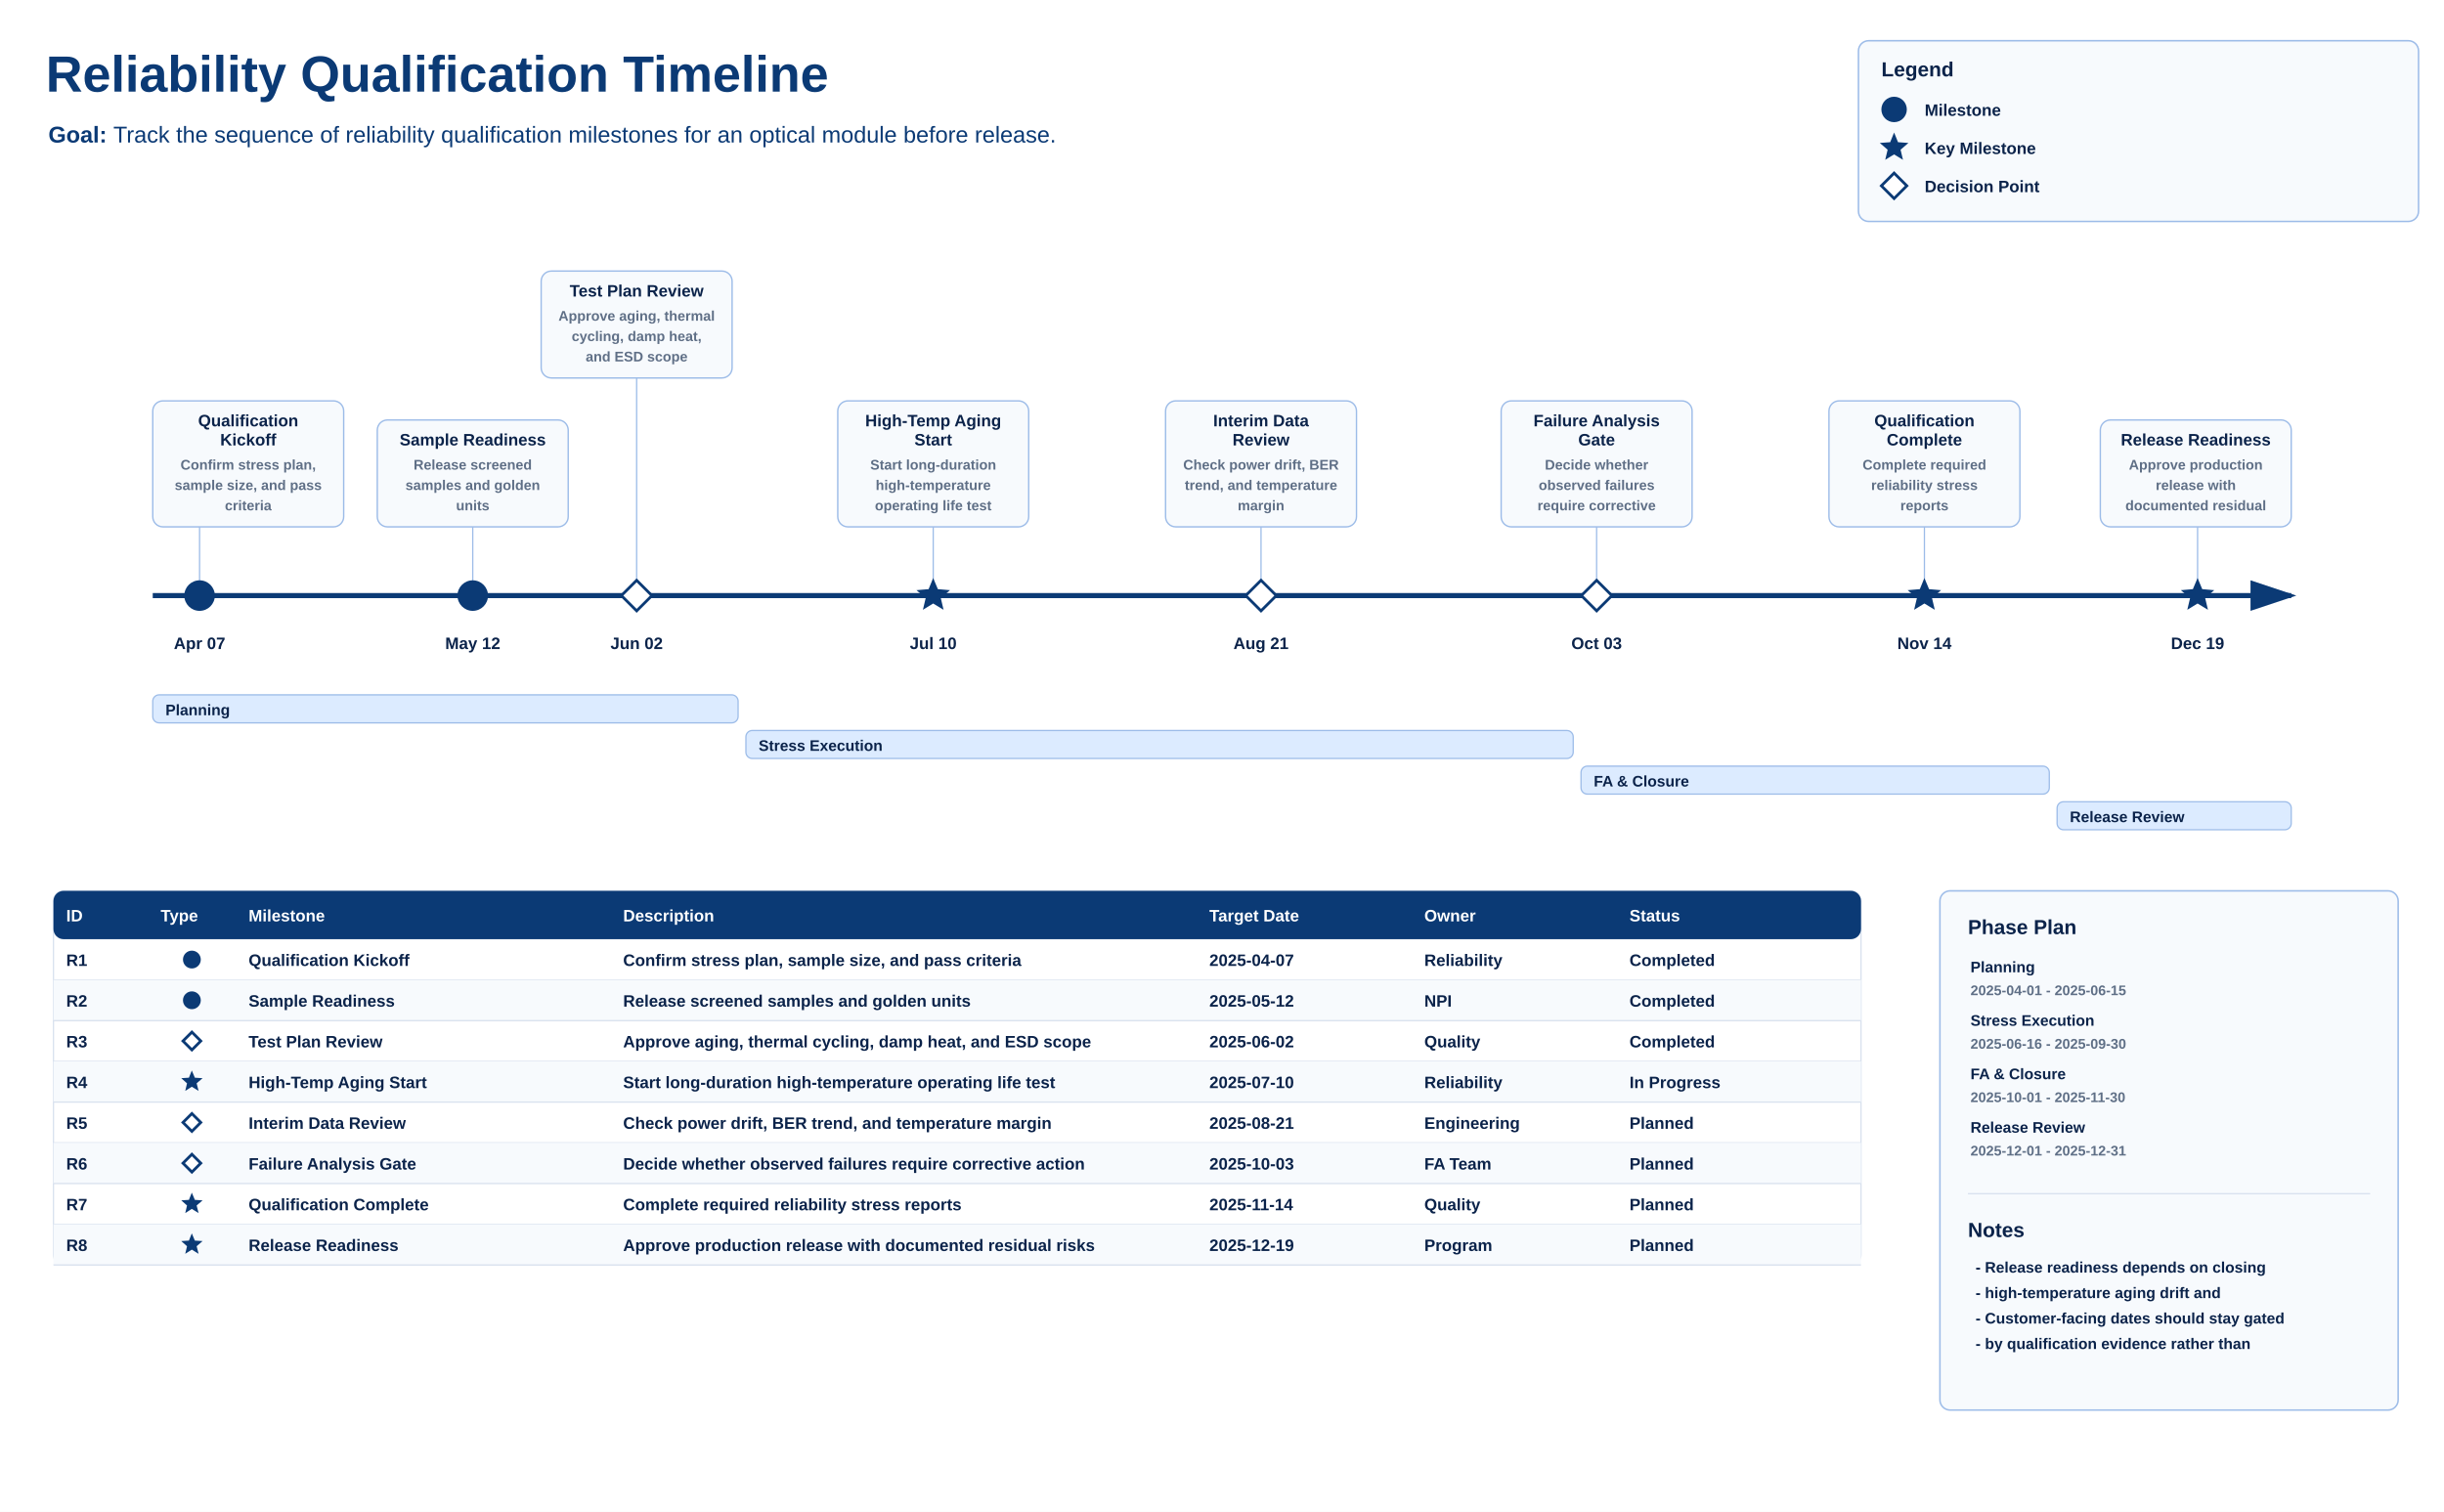
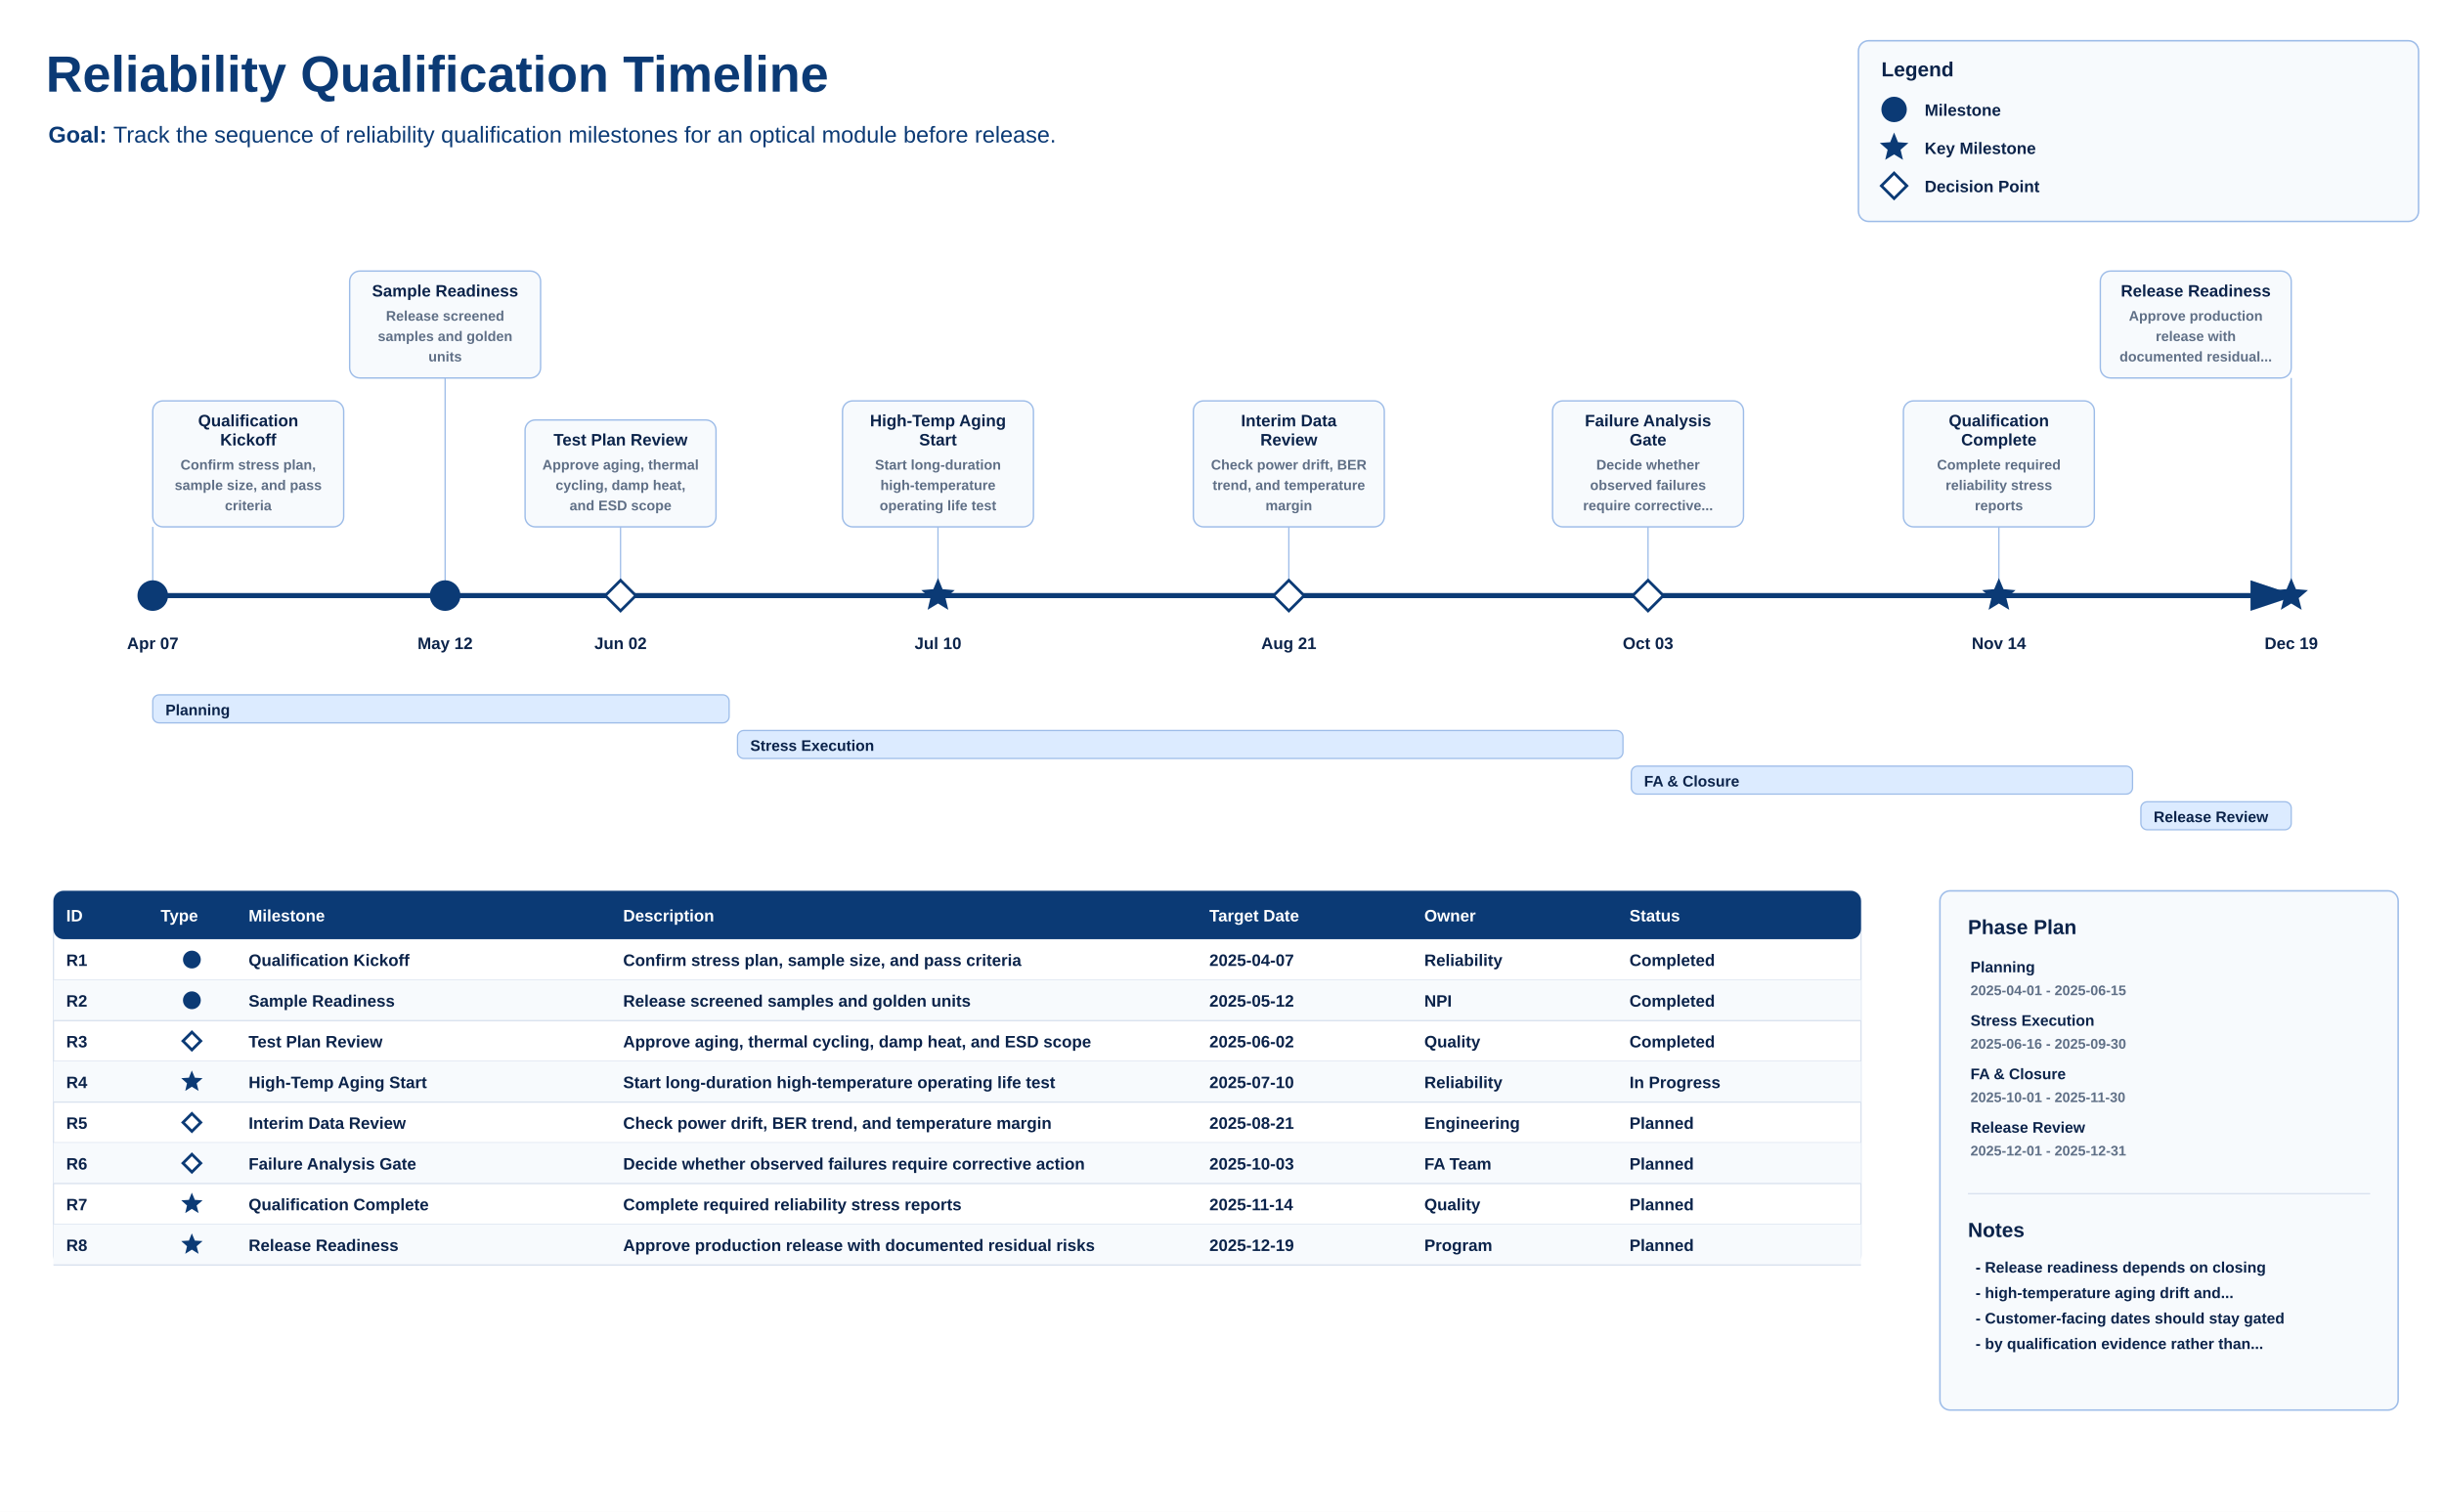
<svg xmlns="http://www.w3.org/2000/svg" width="1920" height="1188" viewBox="0 0 1920 1188">
  <defs>
    <marker id="arrowNavy" markerWidth="10" markerHeight="10" refX="8" refY="3" orient="auto" markerUnits="strokeWidth">
      <path d="M0,0 L0,6 L9,3 z" fill="#0B3A75" />
    </marker>
  </defs>
  <rect width="1920" height="1188" fill="#FFFFFF" />
  <text x="36" y="72" font-family="Arial" font-size="40" font-weight="700" fill="#0B3A75">Reliability Qualification Timeline</text>
  <text x="38" y="112" font-family="Arial" font-size="18" font-weight="700" fill="#0B3A75">Goal: <tspan font-weight="500">Track the sequence of reliability qualification milestones for an optical module before release.</tspan>
  </text>
  <g id="roadmap-legend" class="roadmap-legend">
    <rect x="1460" y="32" width="440" height="142" rx="8" fill="#F7FAFD" stroke="#9DBCE8" stroke-width="1.2" />
    <text x="1478" y="60" font-family="Arial" font-size="16" font-weight="700" fill="#0B234A">Legend</text>
    <circle cx="1488" cy="86" r="10" fill="#0B3A75" />
    <text x="1512" y="91" font-family="Arial" font-size="13" font-weight="700" fill="#0B234A">Milestone</text>
    <polygon points="1488.0,106.0 1490.6,112.4 1497.5,112.9 1492.3,117.4 1493.9,124.1 1488.0,120.5 1482.1,124.1 1483.7,117.4 1478.5,112.9 1485.4,112.4" fill="#0B3A75" stroke="#0B3A75" stroke-width="1.4" />
    <text x="1512" y="121" font-family="Arial" font-size="13" font-weight="700" fill="#0B234A">Key Milestone</text>
    <polygon points="1488,136 1498,146 1488,156 1478,146" fill="#FFFFFF" stroke="#0B3A75" stroke-width="2.2" />
    <text x="1512" y="151" font-family="Arial" font-size="13" font-weight="700" fill="#0B234A">Decision Point</text>
  </g>
  <g id="roadmap-timeline" class="roadmap-timeline roadmap-milestone">
    <g id="roadmap-phases" class="roadmap-phases">
-       <rect x="120" y="546" width="459.854" height="22" rx="5" fill="#DCEBFF" stroke="#9DBCE8" stroke-width="1" />
+       <rect x="120" y="546" width="452.812" height="22" rx="5" fill="#DCEBFF" stroke="#9DBCE8" stroke-width="1" />
      <text x="130" y="562" font-family="Arial" font-size="12" font-weight="700" fill="#0B234A">Planning</text>
-       <rect x="585.985" y="574" width="649.927" height="22" rx="5" fill="#DCEBFF" stroke="#9DBCE8" stroke-width="1" />
-       <text x="595.985" y="590" font-family="Arial" font-size="12" font-weight="700" fill="#0B234A">Stress Execution</text>
-       <rect x="1242.044" y="602" width="367.883" height="22" rx="5" fill="#DCEBFF" stroke="#9DBCE8" stroke-width="1" />
-       <text x="1252.044" y="618" font-family="Arial" font-size="12" font-weight="700" fill="#0B234A">FA &amp; Closure</text>
-       <rect x="1616.058" y="630" width="183.942" height="22" rx="5" fill="#DCEBFF" stroke="#9DBCE8" stroke-width="1" />
-       <text x="1626.058" y="646" font-family="Arial" font-size="12" font-weight="700" fill="#0B234A">Release Review</text>
+       <rect x="579.375" y="574" width="695.625" height="22" rx="5" fill="#DCEBFF" stroke="#9DBCE8" stroke-width="1" />
+       <text x="589.375" y="590" font-family="Arial" font-size="12" font-weight="700" fill="#0B234A">Stress Execution</text>
+       <rect x="1281.562" y="602" width="393.75" height="22" rx="5" fill="#DCEBFF" stroke="#9DBCE8" stroke-width="1" />
+       <text x="1291.562" y="618" font-family="Arial" font-size="12" font-weight="700" fill="#0B234A">FA &amp; Closure</text>
+       <rect x="1681.875" y="630" width="118.125" height="22" rx="5" fill="#DCEBFF" stroke="#9DBCE8" stroke-width="1" />
+       <text x="1691.875" y="646" font-family="Arial" font-size="12" font-weight="700" fill="#0B234A">Release Review</text>
    </g>
    <line x1="120" y1="468" x2="1800" y2="468" stroke="#0B3A75" stroke-width="4" marker-end="url(#arrowNavy)" />
    <g id="roadmap-milestones" class="roadmap-milestones">
      <g class="roadmap-milestone" data-id="R1">
-         <line x1="156.788" y1="414" x2="156.788" y2="468" stroke="#9DBCE8" stroke-width="1" />
-         <circle cx="156.788" cy="468" r="12" fill="#0B3A75" />
-         <text x="156.788" y="510" text-anchor="middle" font-family="Arial" font-size="13" font-weight="700" fill="#0B234A">Apr 07</text>
+         <line x1="120" y1="414" x2="120" y2="468" stroke="#9DBCE8" stroke-width="1" />
+         <circle cx="120" cy="468" r="12" fill="#0B3A75" />
+         <text x="120" y="510" text-anchor="middle" font-family="Arial" font-size="13" font-weight="700" fill="#0B234A">Apr 07</text>
        <rect x="120" y="315" width="150" height="99" rx="8" fill="#F7FAFD" stroke="#9DBCE8" stroke-width="1.1" />
        <text x="195.0" y="335" text-anchor="middle" font-family="Arial" font-size="13" font-weight="700" fill="#0B234A">Qualification</text>
        <text x="195.0" y="350" text-anchor="middle" font-family="Arial" font-size="13" font-weight="700" fill="#0B234A">Kickoff</text>
        <text x="195.0" y="369" text-anchor="middle" font-family="Arial" font-size="11" font-weight="600" fill="#5F6F86">Confirm stress plan,</text>
        <text x="195.0" y="385" text-anchor="middle" font-family="Arial" font-size="11" font-weight="600" fill="#5F6F86">sample size, and pass</text>
        <text x="195.0" y="401" text-anchor="middle" font-family="Arial" font-size="11" font-weight="600" fill="#5F6F86">criteria</text>
      </g>
      <g class="roadmap-milestone" data-id="R2">
-         <line x1="371.387" y1="414" x2="371.387" y2="468" stroke="#9DBCE8" stroke-width="1" />
-         <circle cx="371.387" cy="468" r="12" fill="#0B3A75" />
-         <text x="371.387" y="510" text-anchor="middle" font-family="Arial" font-size="13" font-weight="700" fill="#0B234A">May 12</text>
-         <rect x="296.387" y="330" width="150" height="84" rx="8" fill="#F7FAFD" stroke="#9DBCE8" stroke-width="1.1" />
-         <text x="371.387" y="350" text-anchor="middle" font-family="Arial" font-size="13" font-weight="700" fill="#0B234A">Sample Readiness</text>
-         <text x="371.387" y="369" text-anchor="middle" font-family="Arial" font-size="11" font-weight="600" fill="#5F6F86">Release screened</text>
-         <text x="371.387" y="385" text-anchor="middle" font-family="Arial" font-size="11" font-weight="600" fill="#5F6F86">samples and golden</text>
-         <text x="371.387" y="401" text-anchor="middle" font-family="Arial" font-size="11" font-weight="600" fill="#5F6F86">units</text>
+         <line x1="349.688" y1="297" x2="349.688" y2="468" stroke="#9DBCE8" stroke-width="1" />
+         <circle cx="349.688" cy="468" r="12" fill="#0B3A75" />
+         <text x="349.688" y="510" text-anchor="middle" font-family="Arial" font-size="13" font-weight="700" fill="#0B234A">May 12</text>
+         <rect x="274.688" y="213" width="150" height="84" rx="8" fill="#F7FAFD" stroke="#9DBCE8" stroke-width="1.1" />
+         <text x="349.688" y="233" text-anchor="middle" font-family="Arial" font-size="13" font-weight="700" fill="#0B234A">Sample Readiness</text>
+         <text x="349.688" y="252" text-anchor="middle" font-family="Arial" font-size="11" font-weight="600" fill="#5F6F86">Release screened</text>
+         <text x="349.688" y="268" text-anchor="middle" font-family="Arial" font-size="11" font-weight="600" fill="#5F6F86">samples and golden</text>
+         <text x="349.688" y="284" text-anchor="middle" font-family="Arial" font-size="11" font-weight="600" fill="#5F6F86">units</text>
      </g>
      <g class="roadmap-milestone" data-id="R3">
-         <line x1="500.146" y1="297" x2="500.146" y2="468" stroke="#9DBCE8" stroke-width="1" />
-         <polygon points="500.146,456 512.146,468 500.146,480 488.146,468" fill="#FFFFFF" stroke="#0B3A75" stroke-width="2.2" />
-         <text x="500.146" y="510" text-anchor="middle" font-family="Arial" font-size="13" font-weight="700" fill="#0B234A">Jun 02</text>
-         <rect x="425.146" y="213" width="150" height="84" rx="8" fill="#F7FAFD" stroke="#9DBCE8" stroke-width="1.1" />
-         <text x="500.146" y="233" text-anchor="middle" font-family="Arial" font-size="13" font-weight="700" fill="#0B234A">Test Plan Review</text>
-         <text x="500.146" y="252" text-anchor="middle" font-family="Arial" font-size="11" font-weight="600" fill="#5F6F86">Approve aging, thermal</text>
-         <text x="500.146" y="268" text-anchor="middle" font-family="Arial" font-size="11" font-weight="600" fill="#5F6F86">cycling, damp heat,</text>
-         <text x="500.146" y="284" text-anchor="middle" font-family="Arial" font-size="11" font-weight="600" fill="#5F6F86">and ESD scope</text>
+         <line x1="487.5" y1="414" x2="487.5" y2="468" stroke="#9DBCE8" stroke-width="1" />
+         <polygon points="487.5,456 499.5,468 487.5,480 475.5,468" fill="#FFFFFF" stroke="#0B3A75" stroke-width="2.2" />
+         <text x="487.5" y="510" text-anchor="middle" font-family="Arial" font-size="13" font-weight="700" fill="#0B234A">Jun 02</text>
+         <rect x="412.5" y="330" width="150" height="84" rx="8" fill="#F7FAFD" stroke="#9DBCE8" stroke-width="1.1" />
+         <text x="487.5" y="350" text-anchor="middle" font-family="Arial" font-size="13" font-weight="700" fill="#0B234A">Test Plan Review</text>
+         <text x="487.5" y="369" text-anchor="middle" font-family="Arial" font-size="11" font-weight="600" fill="#5F6F86">Approve aging, thermal</text>
+         <text x="487.5" y="385" text-anchor="middle" font-family="Arial" font-size="11" font-weight="600" fill="#5F6F86">cycling, damp heat,</text>
+         <text x="487.5" y="401" text-anchor="middle" font-family="Arial" font-size="11" font-weight="600" fill="#5F6F86">and ESD scope</text>
      </g>
      <g class="roadmap-milestone" data-id="R4">
-         <line x1="733.139" y1="414" x2="733.139" y2="468" stroke="#9DBCE8" stroke-width="1" />
-         <polygon points="733.1,456.0 736.3,463.6 744.6,464.3 738.3,469.7 740.2,477.7 733.1,473.4 726.1,477.7 728.0,469.7 721.7,464.3 730.0,463.6" fill="#0B3A75" stroke="#0B3A75" stroke-width="1.4" />
-         <text x="733.139" y="510" text-anchor="middle" font-family="Arial" font-size="13" font-weight="700" fill="#0B234A">Jul 10</text>
-         <rect x="658.139" y="315" width="150" height="99" rx="8" fill="#F7FAFD" stroke="#9DBCE8" stroke-width="1.1" />
-         <text x="733.139" y="335" text-anchor="middle" font-family="Arial" font-size="13" font-weight="700" fill="#0B234A">High-Temp Aging</text>
-         <text x="733.139" y="350" text-anchor="middle" font-family="Arial" font-size="13" font-weight="700" fill="#0B234A">Start</text>
-         <text x="733.139" y="369" text-anchor="middle" font-family="Arial" font-size="11" font-weight="600" fill="#5F6F86">Start long-duration</text>
-         <text x="733.139" y="385" text-anchor="middle" font-family="Arial" font-size="11" font-weight="600" fill="#5F6F86">high-temperature</text>
-         <text x="733.139" y="401" text-anchor="middle" font-family="Arial" font-size="11" font-weight="600" fill="#5F6F86">operating life test</text>
+         <line x1="736.875" y1="414" x2="736.875" y2="468" stroke="#9DBCE8" stroke-width="1" />
+         <polygon points="736.9,456.0 740.0,463.6 748.3,464.3 742.0,469.7 743.9,477.7 736.9,473.4 729.8,477.7 731.7,469.7 725.5,464.3 733.7,463.6" fill="#0B3A75" stroke="#0B3A75" stroke-width="1.4" />
+         <text x="736.875" y="510" text-anchor="middle" font-family="Arial" font-size="13" font-weight="700" fill="#0B234A">Jul 10</text>
+         <rect x="661.875" y="315" width="150" height="99" rx="8" fill="#F7FAFD" stroke="#9DBCE8" stroke-width="1.1" />
+         <text x="736.875" y="335" text-anchor="middle" font-family="Arial" font-size="13" font-weight="700" fill="#0B234A">High-Temp Aging</text>
+         <text x="736.875" y="350" text-anchor="middle" font-family="Arial" font-size="13" font-weight="700" fill="#0B234A">Start</text>
+         <text x="736.875" y="369" text-anchor="middle" font-family="Arial" font-size="11" font-weight="600" fill="#5F6F86">Start long-duration</text>
+         <text x="736.875" y="385" text-anchor="middle" font-family="Arial" font-size="11" font-weight="600" fill="#5F6F86">high-temperature</text>
+         <text x="736.875" y="401" text-anchor="middle" font-family="Arial" font-size="11" font-weight="600" fill="#5F6F86">operating life test</text>
      </g>
      <g class="roadmap-milestone" data-id="R5">
-         <line x1="990.657" y1="414" x2="990.657" y2="468" stroke="#9DBCE8" stroke-width="1" />
-         <polygon points="990.657,456 1002.657,468 990.657,480 978.657,468" fill="#FFFFFF" stroke="#0B3A75" stroke-width="2.2" />
-         <text x="990.657" y="510" text-anchor="middle" font-family="Arial" font-size="13" font-weight="700" fill="#0B234A">Aug 21</text>
-         <rect x="915.657" y="315" width="150" height="99" rx="8" fill="#F7FAFD" stroke="#9DBCE8" stroke-width="1.1" />
-         <text x="990.657" y="335" text-anchor="middle" font-family="Arial" font-size="13" font-weight="700" fill="#0B234A">Interim Data</text>
-         <text x="990.657" y="350" text-anchor="middle" font-family="Arial" font-size="13" font-weight="700" fill="#0B234A">Review</text>
-         <text x="990.657" y="369" text-anchor="middle" font-family="Arial" font-size="11" font-weight="600" fill="#5F6F86">Check power drift, BER</text>
-         <text x="990.657" y="385" text-anchor="middle" font-family="Arial" font-size="11" font-weight="600" fill="#5F6F86">trend, and temperature</text>
-         <text x="990.657" y="401" text-anchor="middle" font-family="Arial" font-size="11" font-weight="600" fill="#5F6F86">margin</text>
+         <line x1="1012.5" y1="414" x2="1012.5" y2="468" stroke="#9DBCE8" stroke-width="1" />
+         <polygon points="1012.5,456 1024.5,468 1012.5,480 1000.5,468" fill="#FFFFFF" stroke="#0B3A75" stroke-width="2.2" />
+         <text x="1012.5" y="510" text-anchor="middle" font-family="Arial" font-size="13" font-weight="700" fill="#0B234A">Aug 21</text>
+         <rect x="937.5" y="315" width="150" height="99" rx="8" fill="#F7FAFD" stroke="#9DBCE8" stroke-width="1.1" />
+         <text x="1012.5" y="335" text-anchor="middle" font-family="Arial" font-size="13" font-weight="700" fill="#0B234A">Interim Data</text>
+         <text x="1012.5" y="350" text-anchor="middle" font-family="Arial" font-size="13" font-weight="700" fill="#0B234A">Review</text>
+         <text x="1012.5" y="369" text-anchor="middle" font-family="Arial" font-size="11" font-weight="600" fill="#5F6F86">Check power drift, BER</text>
+         <text x="1012.5" y="385" text-anchor="middle" font-family="Arial" font-size="11" font-weight="600" fill="#5F6F86">trend, and temperature</text>
+         <text x="1012.5" y="401" text-anchor="middle" font-family="Arial" font-size="11" font-weight="600" fill="#5F6F86">margin</text>
      </g>
      <g class="roadmap-milestone" data-id="R6">
-         <line x1="1254.307" y1="414" x2="1254.307" y2="468" stroke="#9DBCE8" stroke-width="1" />
-         <polygon points="1254.307,456 1266.307,468 1254.307,480 1242.307,468" fill="#FFFFFF" stroke="#0B3A75" stroke-width="2.2" />
-         <text x="1254.307" y="510" text-anchor="middle" font-family="Arial" font-size="13" font-weight="700" fill="#0B234A">Oct 03</text>
-         <rect x="1179.307" y="315" width="150" height="99" rx="8" fill="#F7FAFD" stroke="#9DBCE8" stroke-width="1.1" />
-         <text x="1254.307" y="335" text-anchor="middle" font-family="Arial" font-size="13" font-weight="700" fill="#0B234A">Failure Analysis</text>
-         <text x="1254.307" y="350" text-anchor="middle" font-family="Arial" font-size="13" font-weight="700" fill="#0B234A">Gate</text>
-         <text x="1254.307" y="369" text-anchor="middle" font-family="Arial" font-size="11" font-weight="600" fill="#5F6F86">Decide whether</text>
-         <text x="1254.307" y="385" text-anchor="middle" font-family="Arial" font-size="11" font-weight="600" fill="#5F6F86">observed failures</text>
-         <text x="1254.307" y="401" text-anchor="middle" font-family="Arial" font-size="11" font-weight="600" fill="#5F6F86">require corrective</text>
+         <line x1="1294.688" y1="414" x2="1294.688" y2="468" stroke="#9DBCE8" stroke-width="1" />
+         <polygon points="1294.688,456 1306.688,468 1294.688,480 1282.688,468" fill="#FFFFFF" stroke="#0B3A75" stroke-width="2.2" />
+         <text x="1294.688" y="510" text-anchor="middle" font-family="Arial" font-size="13" font-weight="700" fill="#0B234A">Oct 03</text>
+         <rect x="1219.688" y="315" width="150" height="99" rx="8" fill="#F7FAFD" stroke="#9DBCE8" stroke-width="1.1" />
+         <text x="1294.688" y="335" text-anchor="middle" font-family="Arial" font-size="13" font-weight="700" fill="#0B234A">Failure Analysis</text>
+         <text x="1294.688" y="350" text-anchor="middle" font-family="Arial" font-size="13" font-weight="700" fill="#0B234A">Gate</text>
+         <text x="1294.688" y="369" text-anchor="middle" font-family="Arial" font-size="11" font-weight="600" fill="#5F6F86">Decide whether</text>
+         <text x="1294.688" y="385" text-anchor="middle" font-family="Arial" font-size="11" font-weight="600" fill="#5F6F86">observed failures</text>
+         <text x="1294.688" y="401" text-anchor="middle" font-family="Arial" font-size="11" font-weight="600" fill="#5F6F86">require corrective...</text>
      </g>
      <g class="roadmap-milestone" data-id="R7">
-         <line x1="1511.825" y1="414" x2="1511.825" y2="468" stroke="#9DBCE8" stroke-width="1" />
-         <polygon points="1511.8,456.0 1515.0,463.6 1523.2,464.3 1517.0,469.7 1518.9,477.7 1511.8,473.4 1504.8,477.7 1506.7,469.7 1500.4,464.3 1508.7,463.6" fill="#0B3A75" stroke="#0B3A75" stroke-width="1.4" />
-         <text x="1511.825" y="510" text-anchor="middle" font-family="Arial" font-size="13" font-weight="700" fill="#0B234A">Nov 14</text>
-         <rect x="1436.825" y="315" width="150" height="99" rx="8" fill="#F7FAFD" stroke="#9DBCE8" stroke-width="1.1" />
-         <text x="1511.825" y="335" text-anchor="middle" font-family="Arial" font-size="13" font-weight="700" fill="#0B234A">Qualification</text>
-         <text x="1511.825" y="350" text-anchor="middle" font-family="Arial" font-size="13" font-weight="700" fill="#0B234A">Complete</text>
-         <text x="1511.825" y="369" text-anchor="middle" font-family="Arial" font-size="11" font-weight="600" fill="#5F6F86">Complete required</text>
-         <text x="1511.825" y="385" text-anchor="middle" font-family="Arial" font-size="11" font-weight="600" fill="#5F6F86">reliability stress</text>
-         <text x="1511.825" y="401" text-anchor="middle" font-family="Arial" font-size="11" font-weight="600" fill="#5F6F86">reports</text>
+         <line x1="1570.312" y1="414" x2="1570.312" y2="468" stroke="#9DBCE8" stroke-width="1" />
+         <polygon points="1570.3,456.0 1573.5,463.6 1581.7,464.3 1575.4,469.7 1577.4,477.7 1570.3,473.4 1563.3,477.7 1565.2,469.7 1558.9,464.3 1567.1,463.6" fill="#0B3A75" stroke="#0B3A75" stroke-width="1.4" />
+         <text x="1570.312" y="510" text-anchor="middle" font-family="Arial" font-size="13" font-weight="700" fill="#0B234A">Nov 14</text>
+         <rect x="1495.312" y="315" width="150" height="99" rx="8" fill="#F7FAFD" stroke="#9DBCE8" stroke-width="1.1" />
+         <text x="1570.312" y="335" text-anchor="middle" font-family="Arial" font-size="13" font-weight="700" fill="#0B234A">Qualification</text>
+         <text x="1570.312" y="350" text-anchor="middle" font-family="Arial" font-size="13" font-weight="700" fill="#0B234A">Complete</text>
+         <text x="1570.312" y="369" text-anchor="middle" font-family="Arial" font-size="11" font-weight="600" fill="#5F6F86">Complete required</text>
+         <text x="1570.312" y="385" text-anchor="middle" font-family="Arial" font-size="11" font-weight="600" fill="#5F6F86">reliability stress</text>
+         <text x="1570.312" y="401" text-anchor="middle" font-family="Arial" font-size="11" font-weight="600" fill="#5F6F86">reports</text>
      </g>
      <g class="roadmap-milestone" data-id="R8">
-         <line x1="1726.423" y1="414" x2="1726.423" y2="468" stroke="#9DBCE8" stroke-width="1" />
-         <polygon points="1726.4,456.0 1729.6,463.6 1737.8,464.3 1731.6,469.7 1733.5,477.7 1726.4,473.4 1719.4,477.7 1721.3,469.7 1715.0,464.3 1723.2,463.6" fill="#0B3A75" stroke="#0B3A75" stroke-width="1.4" />
-         <text x="1726.423" y="510" text-anchor="middle" font-family="Arial" font-size="13" font-weight="700" fill="#0B234A">Dec 19</text>
-         <rect x="1650" y="330" width="150" height="84" rx="8" fill="#F7FAFD" stroke="#9DBCE8" stroke-width="1.1" />
-         <text x="1725.0" y="350" text-anchor="middle" font-family="Arial" font-size="13" font-weight="700" fill="#0B234A">Release Readiness</text>
-         <text x="1725.0" y="369" text-anchor="middle" font-family="Arial" font-size="11" font-weight="600" fill="#5F6F86">Approve production</text>
-         <text x="1725.0" y="385" text-anchor="middle" font-family="Arial" font-size="11" font-weight="600" fill="#5F6F86">release with</text>
-         <text x="1725.0" y="401" text-anchor="middle" font-family="Arial" font-size="11" font-weight="600" fill="#5F6F86">documented residual</text>
+         <line x1="1800" y1="297" x2="1800" y2="468" stroke="#9DBCE8" stroke-width="1" />
+         <polygon points="1800.0,456.0 1803.2,463.6 1811.4,464.3 1805.1,469.7 1807.1,477.7 1800.0,473.4 1792.9,477.7 1794.9,469.7 1788.6,464.3 1796.8,463.6" fill="#0B3A75" stroke="#0B3A75" stroke-width="1.4" />
+         <text x="1800" y="510" text-anchor="middle" font-family="Arial" font-size="13" font-weight="700" fill="#0B234A">Dec 19</text>
+         <rect x="1650" y="213" width="150" height="84" rx="8" fill="#F7FAFD" stroke="#9DBCE8" stroke-width="1.1" />
+         <text x="1725.0" y="233" text-anchor="middle" font-family="Arial" font-size="13" font-weight="700" fill="#0B234A">Release Readiness</text>
+         <text x="1725.0" y="252" text-anchor="middle" font-family="Arial" font-size="11" font-weight="600" fill="#5F6F86">Approve production</text>
+         <text x="1725.0" y="268" text-anchor="middle" font-family="Arial" font-size="11" font-weight="600" fill="#5F6F86">release with</text>
+         <text x="1725.0" y="284" text-anchor="middle" font-family="Arial" font-size="11" font-weight="600" fill="#5F6F86">documented residual...</text>
      </g>
    </g>
  </g>
  <g id="roadmap-table" class="roadmap-table">
    <rect x="42" y="700" width="1420" height="294" rx="8" fill="#FFFFFF" stroke="#D8E1EE" stroke-width="1" />
    <rect x="42" y="700" width="1420" height="38" rx="8" fill="#0B3A75" />
    <text x="52" y="724" font-family="Arial" font-size="13" font-weight="700" fill="#FFFFFF">ID</text>
    <text x="126.198" y="724" font-family="Arial" font-size="13" font-weight="700" fill="#FFFFFF">Type</text>
    <text x="195.279" y="724" font-family="Arial" font-size="13" font-weight="700" fill="#FFFFFF">Milestone</text>
    <text x="489.514" y="724" font-family="Arial" font-size="13" font-weight="700" fill="#FFFFFF">Description</text>
    <text x="950.054" y="724" font-family="Arial" font-size="13" font-weight="700" fill="#FFFFFF">Target Date</text>
    <text x="1118.919" y="724" font-family="Arial" font-size="13" font-weight="700" fill="#FFFFFF">Owner</text>
    <text x="1280.108" y="724" font-family="Arial" font-size="13" font-weight="700" fill="#FFFFFF">Status</text>
    <text x="52" y="759" font-family="Arial" font-size="13" font-weight="600" fill="#0B234A">R1</text>
    <circle cx="150.739" cy="754.0" r="7" fill="#0B3A75" />
    <text x="195.279" y="759" font-family="Arial" font-size="13" font-weight="600" fill="#0B234A">Qualification Kickoff</text>
    <text x="489.514" y="759" font-family="Arial" font-size="13" font-weight="600" fill="#0B234A">Confirm stress plan, sample size, and pass criteria</text>
    <text x="950.054" y="759" font-family="Arial" font-size="13" font-weight="600" fill="#0B234A">2025-04-07</text>
    <text x="1118.919" y="759" font-family="Arial" font-size="13" font-weight="600" fill="#0B234A">Reliability</text>
    <text x="1280.108" y="759" font-family="Arial" font-size="13" font-weight="600" fill="#0B234A">Completed</text>
    <line x1="42" y1="770" x2="1462" y2="770" stroke="#D8E1EE" stroke-width="1" />
    <rect x="42" y="770" width="1420" height="32" fill="#F7FAFD" />
    <text x="52" y="791" font-family="Arial" font-size="13" font-weight="600" fill="#0B234A">R2</text>
    <circle cx="150.739" cy="786.0" r="7" fill="#0B3A75" />
    <text x="195.279" y="791" font-family="Arial" font-size="13" font-weight="600" fill="#0B234A">Sample Readiness</text>
    <text x="489.514" y="791" font-family="Arial" font-size="13" font-weight="600" fill="#0B234A">Release screened samples and golden units</text>
    <text x="950.054" y="791" font-family="Arial" font-size="13" font-weight="600" fill="#0B234A">2025-05-12</text>
    <text x="1118.919" y="791" font-family="Arial" font-size="13" font-weight="600" fill="#0B234A">NPI</text>
    <text x="1280.108" y="791" font-family="Arial" font-size="13" font-weight="600" fill="#0B234A">Completed</text>
    <line x1="42" y1="802" x2="1462" y2="802" stroke="#D8E1EE" stroke-width="1" />
    <text x="52" y="823" font-family="Arial" font-size="13" font-weight="600" fill="#0B234A">R3</text>
    <polygon points="150.739,811.0 157.739,818.0 150.739,825.0 143.739,818.0" fill="#FFFFFF" stroke="#0B3A75" stroke-width="2.2" />
    <text x="195.279" y="823" font-family="Arial" font-size="13" font-weight="600" fill="#0B234A">Test Plan Review</text>
    <text x="489.514" y="823" font-family="Arial" font-size="13" font-weight="600" fill="#0B234A">Approve aging, thermal cycling, damp heat, and ESD scope</text>
    <text x="950.054" y="823" font-family="Arial" font-size="13" font-weight="600" fill="#0B234A">2025-06-02</text>
    <text x="1118.919" y="823" font-family="Arial" font-size="13" font-weight="600" fill="#0B234A">Quality</text>
    <text x="1280.108" y="823" font-family="Arial" font-size="13" font-weight="600" fill="#0B234A">Completed</text>
    <line x1="42" y1="834" x2="1462" y2="834" stroke="#D8E1EE" stroke-width="1" />
    <rect x="42" y="834" width="1420" height="32" fill="#F7FAFD" />
    <text x="52" y="855" font-family="Arial" font-size="13" font-weight="600" fill="#0B234A">R4</text>
    <polygon points="150.7,843.0 152.6,847.5 157.4,847.8 153.7,851.0 154.9,855.7 150.7,853.1 146.6,855.7 147.7,851.0 144.1,847.8 148.9,847.5" fill="#0B3A75" stroke="#0B3A75" stroke-width="1.4" />
    <text x="195.279" y="855" font-family="Arial" font-size="13" font-weight="600" fill="#0B234A">High-Temp Aging Start</text>
    <text x="489.514" y="855" font-family="Arial" font-size="13" font-weight="600" fill="#0B234A">Start long-duration high-temperature operating life test</text>
    <text x="950.054" y="855" font-family="Arial" font-size="13" font-weight="600" fill="#0B234A">2025-07-10</text>
    <text x="1118.919" y="855" font-family="Arial" font-size="13" font-weight="600" fill="#0B234A">Reliability</text>
    <text x="1280.108" y="855" font-family="Arial" font-size="13" font-weight="600" fill="#0B234A">In Progress</text>
    <line x1="42" y1="866" x2="1462" y2="866" stroke="#D8E1EE" stroke-width="1" />
    <text x="52" y="887" font-family="Arial" font-size="13" font-weight="600" fill="#0B234A">R5</text>
    <polygon points="150.739,875.0 157.739,882.0 150.739,889.0 143.739,882.0" fill="#FFFFFF" stroke="#0B3A75" stroke-width="2.2" />
    <text x="195.279" y="887" font-family="Arial" font-size="13" font-weight="600" fill="#0B234A">Interim Data Review</text>
    <text x="489.514" y="887" font-family="Arial" font-size="13" font-weight="600" fill="#0B234A">Check power drift, BER trend, and temperature margin</text>
    <text x="950.054" y="887" font-family="Arial" font-size="13" font-weight="600" fill="#0B234A">2025-08-21</text>
    <text x="1118.919" y="887" font-family="Arial" font-size="13" font-weight="600" fill="#0B234A">Engineering</text>
    <text x="1280.108" y="887" font-family="Arial" font-size="13" font-weight="600" fill="#0B234A">Planned</text>
    <line x1="42" y1="898" x2="1462" y2="898" stroke="#D8E1EE" stroke-width="1" />
    <rect x="42" y="898" width="1420" height="32" fill="#F7FAFD" />
    <text x="52" y="919" font-family="Arial" font-size="13" font-weight="600" fill="#0B234A">R6</text>
    <polygon points="150.739,907.0 157.739,914.0 150.739,921.0 143.739,914.0" fill="#FFFFFF" stroke="#0B3A75" stroke-width="2.2" />
    <text x="195.279" y="919" font-family="Arial" font-size="13" font-weight="600" fill="#0B234A">Failure Analysis Gate</text>
    <text x="489.514" y="919" font-family="Arial" font-size="13" font-weight="600" fill="#0B234A">Decide whether observed failures require corrective action</text>
    <text x="950.054" y="919" font-family="Arial" font-size="13" font-weight="600" fill="#0B234A">2025-10-03</text>
    <text x="1118.919" y="919" font-family="Arial" font-size="13" font-weight="600" fill="#0B234A">FA Team</text>
    <text x="1280.108" y="919" font-family="Arial" font-size="13" font-weight="600" fill="#0B234A">Planned</text>
    <line x1="42" y1="930" x2="1462" y2="930" stroke="#D8E1EE" stroke-width="1" />
    <text x="52" y="951" font-family="Arial" font-size="13" font-weight="600" fill="#0B234A">R7</text>
    <polygon points="150.7,939.0 152.6,943.5 157.4,943.8 153.7,947.0 154.9,951.7 150.7,949.1 146.6,951.7 147.7,947.0 144.1,943.8 148.9,943.5" fill="#0B3A75" stroke="#0B3A75" stroke-width="1.4" />
    <text x="195.279" y="951" font-family="Arial" font-size="13" font-weight="600" fill="#0B234A">Qualification Complete</text>
    <text x="489.514" y="951" font-family="Arial" font-size="13" font-weight="600" fill="#0B234A">Complete required reliability stress reports</text>
    <text x="950.054" y="951" font-family="Arial" font-size="13" font-weight="600" fill="#0B234A">2025-11-14</text>
    <text x="1118.919" y="951" font-family="Arial" font-size="13" font-weight="600" fill="#0B234A">Quality</text>
    <text x="1280.108" y="951" font-family="Arial" font-size="13" font-weight="600" fill="#0B234A">Planned</text>
    <line x1="42" y1="962" x2="1462" y2="962" stroke="#D8E1EE" stroke-width="1" />
    <rect x="42" y="962" width="1420" height="32" fill="#F7FAFD" />
    <text x="52" y="983" font-family="Arial" font-size="13" font-weight="600" fill="#0B234A">R8</text>
    <polygon points="150.7,971.0 152.6,975.5 157.4,975.8 153.7,979.0 154.9,983.7 150.7,981.1 146.6,983.7 147.7,979.0 144.1,975.8 148.9,975.5" fill="#0B3A75" stroke="#0B3A75" stroke-width="1.4" />
    <text x="195.279" y="983" font-family="Arial" font-size="13" font-weight="600" fill="#0B234A">Release Readiness</text>
    <text x="489.514" y="983" font-family="Arial" font-size="13" font-weight="600" fill="#0B234A">Approve production release with documented residual risks</text>
    <text x="950.054" y="983" font-family="Arial" font-size="13" font-weight="600" fill="#0B234A">2025-12-19</text>
    <text x="1118.919" y="983" font-family="Arial" font-size="13" font-weight="600" fill="#0B234A">Program</text>
    <text x="1280.108" y="983" font-family="Arial" font-size="13" font-weight="600" fill="#0B234A">Planned</text>
    <line x1="42" y1="994" x2="1462" y2="994" stroke="#D8E1EE" stroke-width="1" />
  </g>
  <g id="roadmap-summary-panel" class="roadmap-summary-panel roadmap-milestone-info-panel">
    <rect x="1524" y="700" width="360" height="408" rx="8" fill="#F7FAFD" stroke="#9DBCE8" stroke-width="1.2" />
    <text x="1546" y="734" font-family="Arial" font-size="16" font-weight="700" fill="#0B234A">Phase Plan</text>
    <text x="1548" y="764" font-family="Arial" font-size="12" font-weight="700" fill="#0B234A">Planning</text>
    <text x="1548" y="782" font-family="Arial" font-size="11" font-weight="600" fill="#5F6F86">2025-04-01 - 2025-06-15</text>
    <text x="1548" y="806" font-family="Arial" font-size="12" font-weight="700" fill="#0B234A">Stress Execution</text>
    <text x="1548" y="824" font-family="Arial" font-size="11" font-weight="600" fill="#5F6F86">2025-06-16 - 2025-09-30</text>
    <text x="1548" y="848" font-family="Arial" font-size="12" font-weight="700" fill="#0B234A">FA &amp; Closure</text>
    <text x="1548" y="866" font-family="Arial" font-size="11" font-weight="600" fill="#5F6F86">2025-10-01 - 2025-11-30</text>
    <text x="1548" y="890" font-family="Arial" font-size="12" font-weight="700" fill="#0B234A">Release Review</text>
    <text x="1548" y="908" font-family="Arial" font-size="11" font-weight="600" fill="#5F6F86">2025-12-01 - 2025-12-31</text>
    <line x1="1546" y1="938" x2="1862" y2="938" stroke="#D8E1EE" stroke-width="1" />
    <text x="1546" y="972" font-family="Arial" font-size="16" font-weight="700" fill="#0B234A">Notes</text>
    <text x="1552" y="1000" font-family="Arial" font-size="12" font-weight="600" fill="#0B234A">- Release readiness depends on closing</text>
-     <text x="1552" y="1020" font-family="Arial" font-size="12" font-weight="600" fill="#0B234A">- high-temperature aging drift and</text>
+     <text x="1552" y="1020" font-family="Arial" font-size="12" font-weight="600" fill="#0B234A">- high-temperature aging drift and...</text>
    <text x="1552" y="1040" font-family="Arial" font-size="12" font-weight="600" fill="#0B234A">- Customer-facing dates should stay gated</text>
-     <text x="1552" y="1060" font-family="Arial" font-size="12" font-weight="600" fill="#0B234A">- by qualification evidence rather than</text>
+     <text x="1552" y="1060" font-family="Arial" font-size="12" font-weight="600" fill="#0B234A">- by qualification evidence rather than...</text>
  </g>
</svg>
